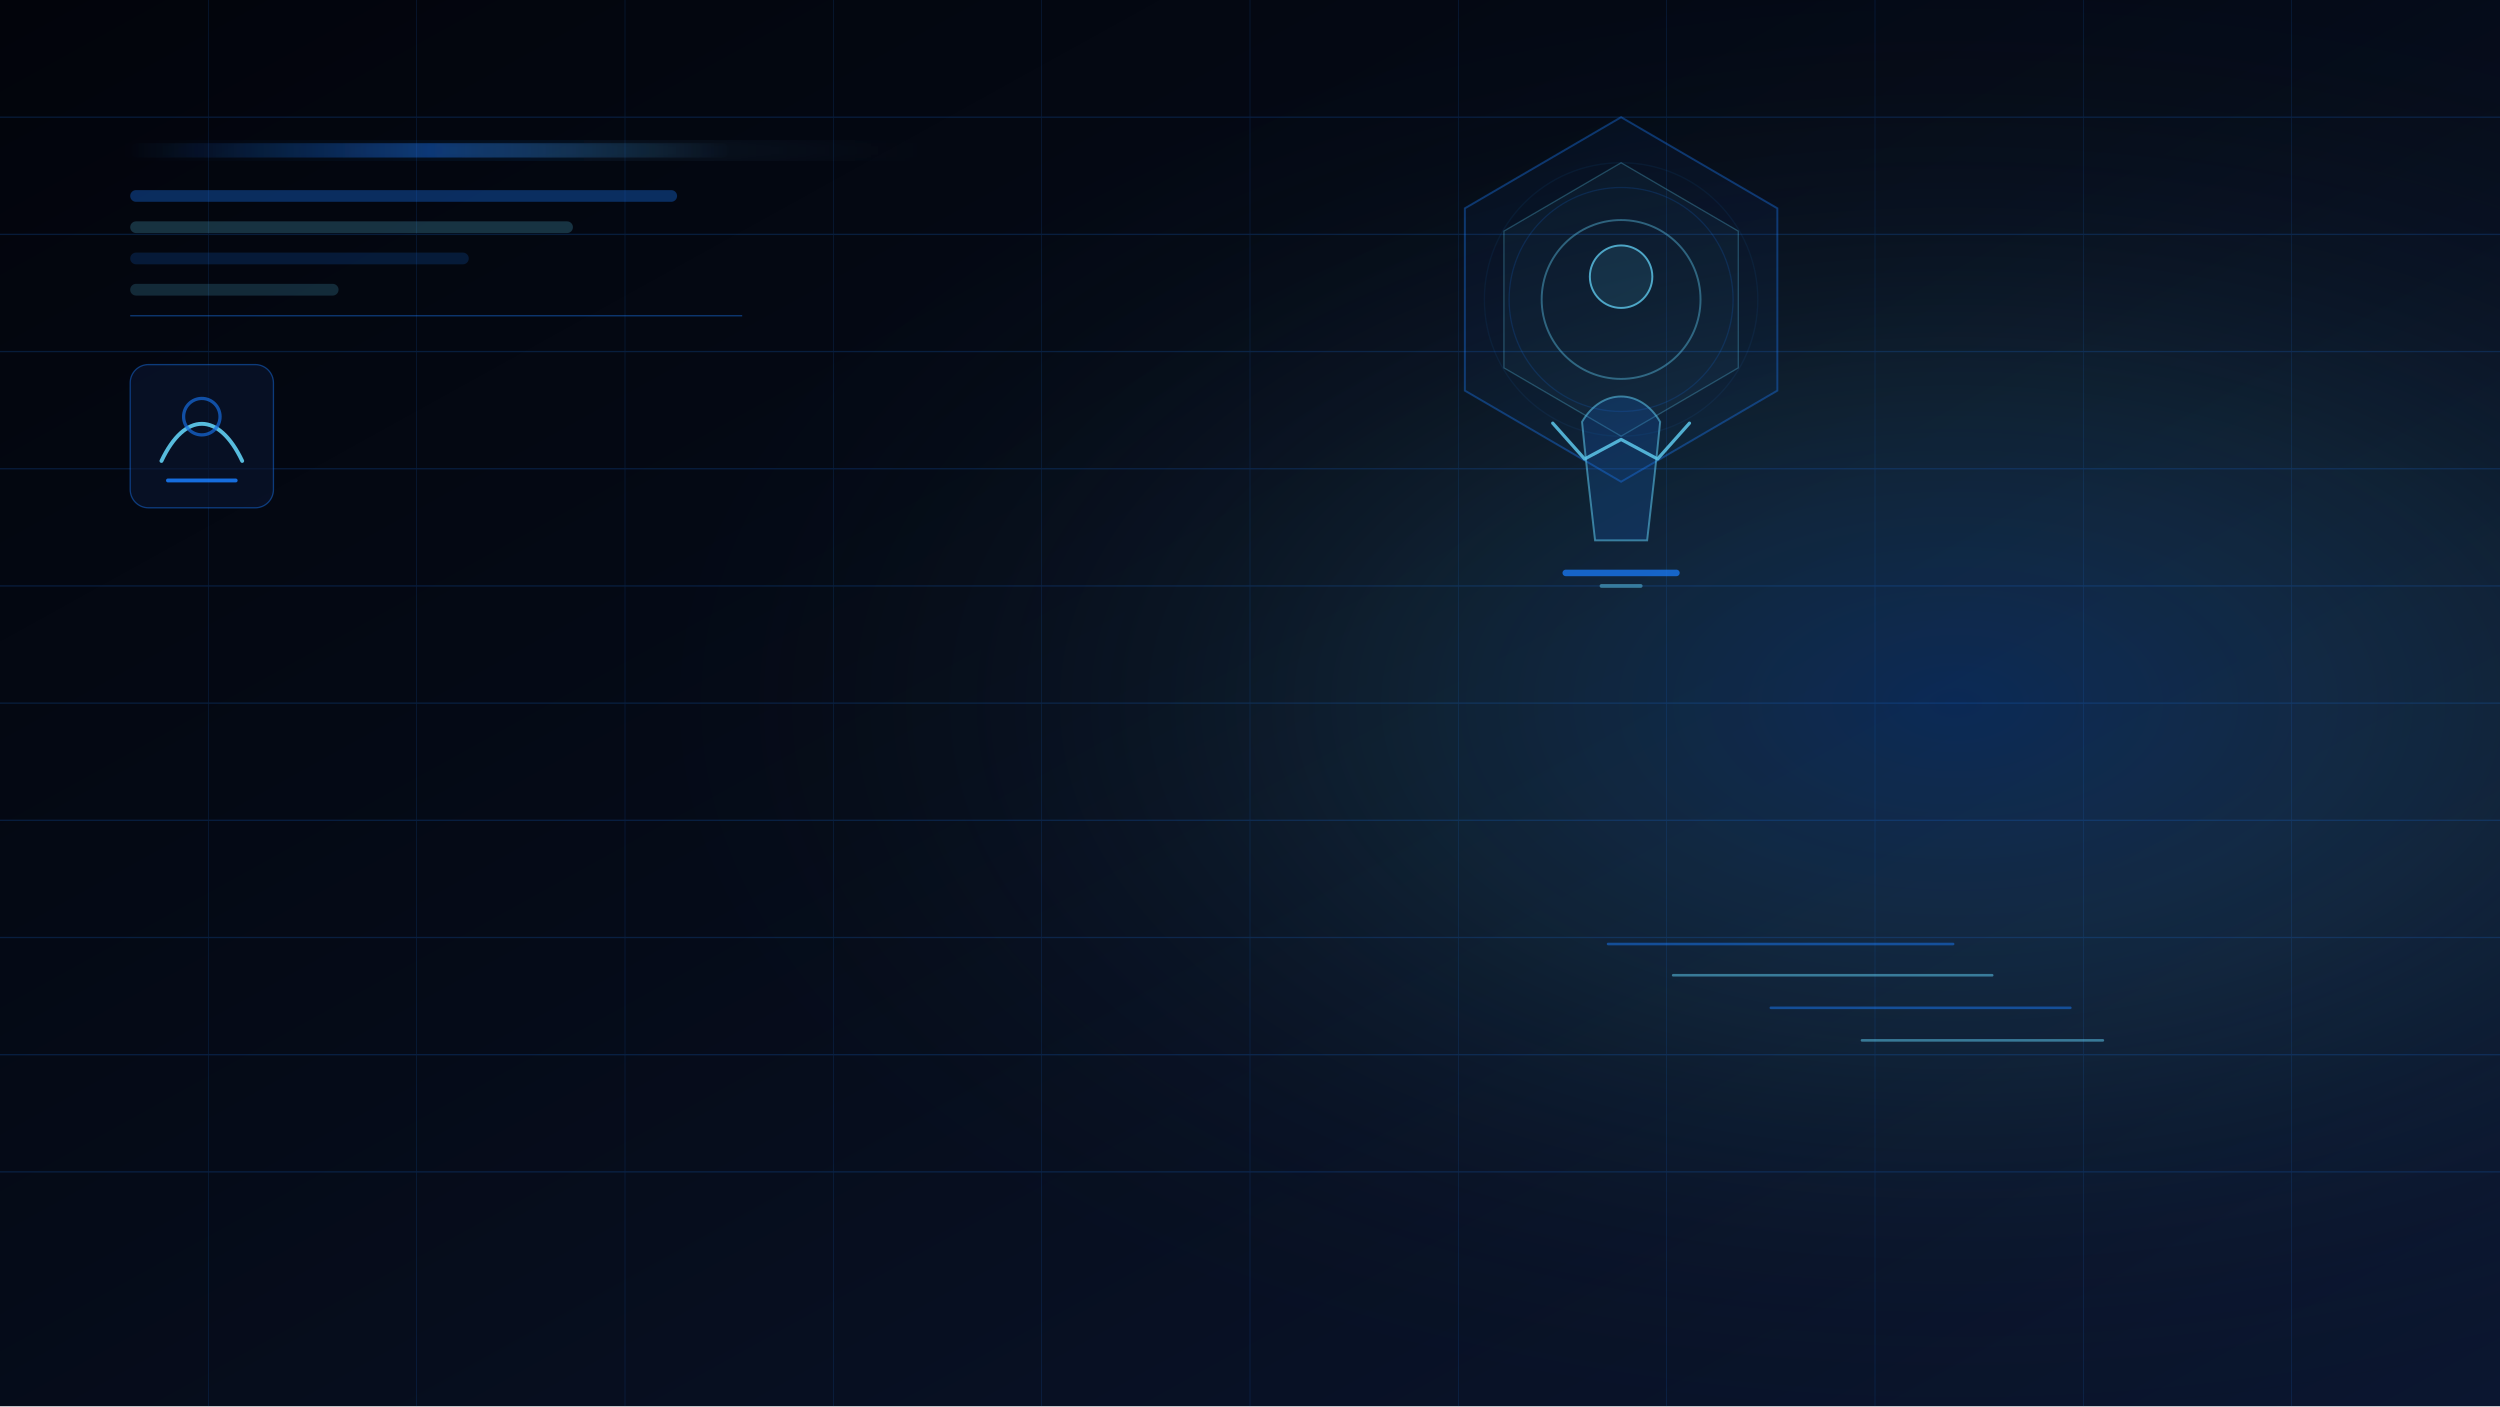
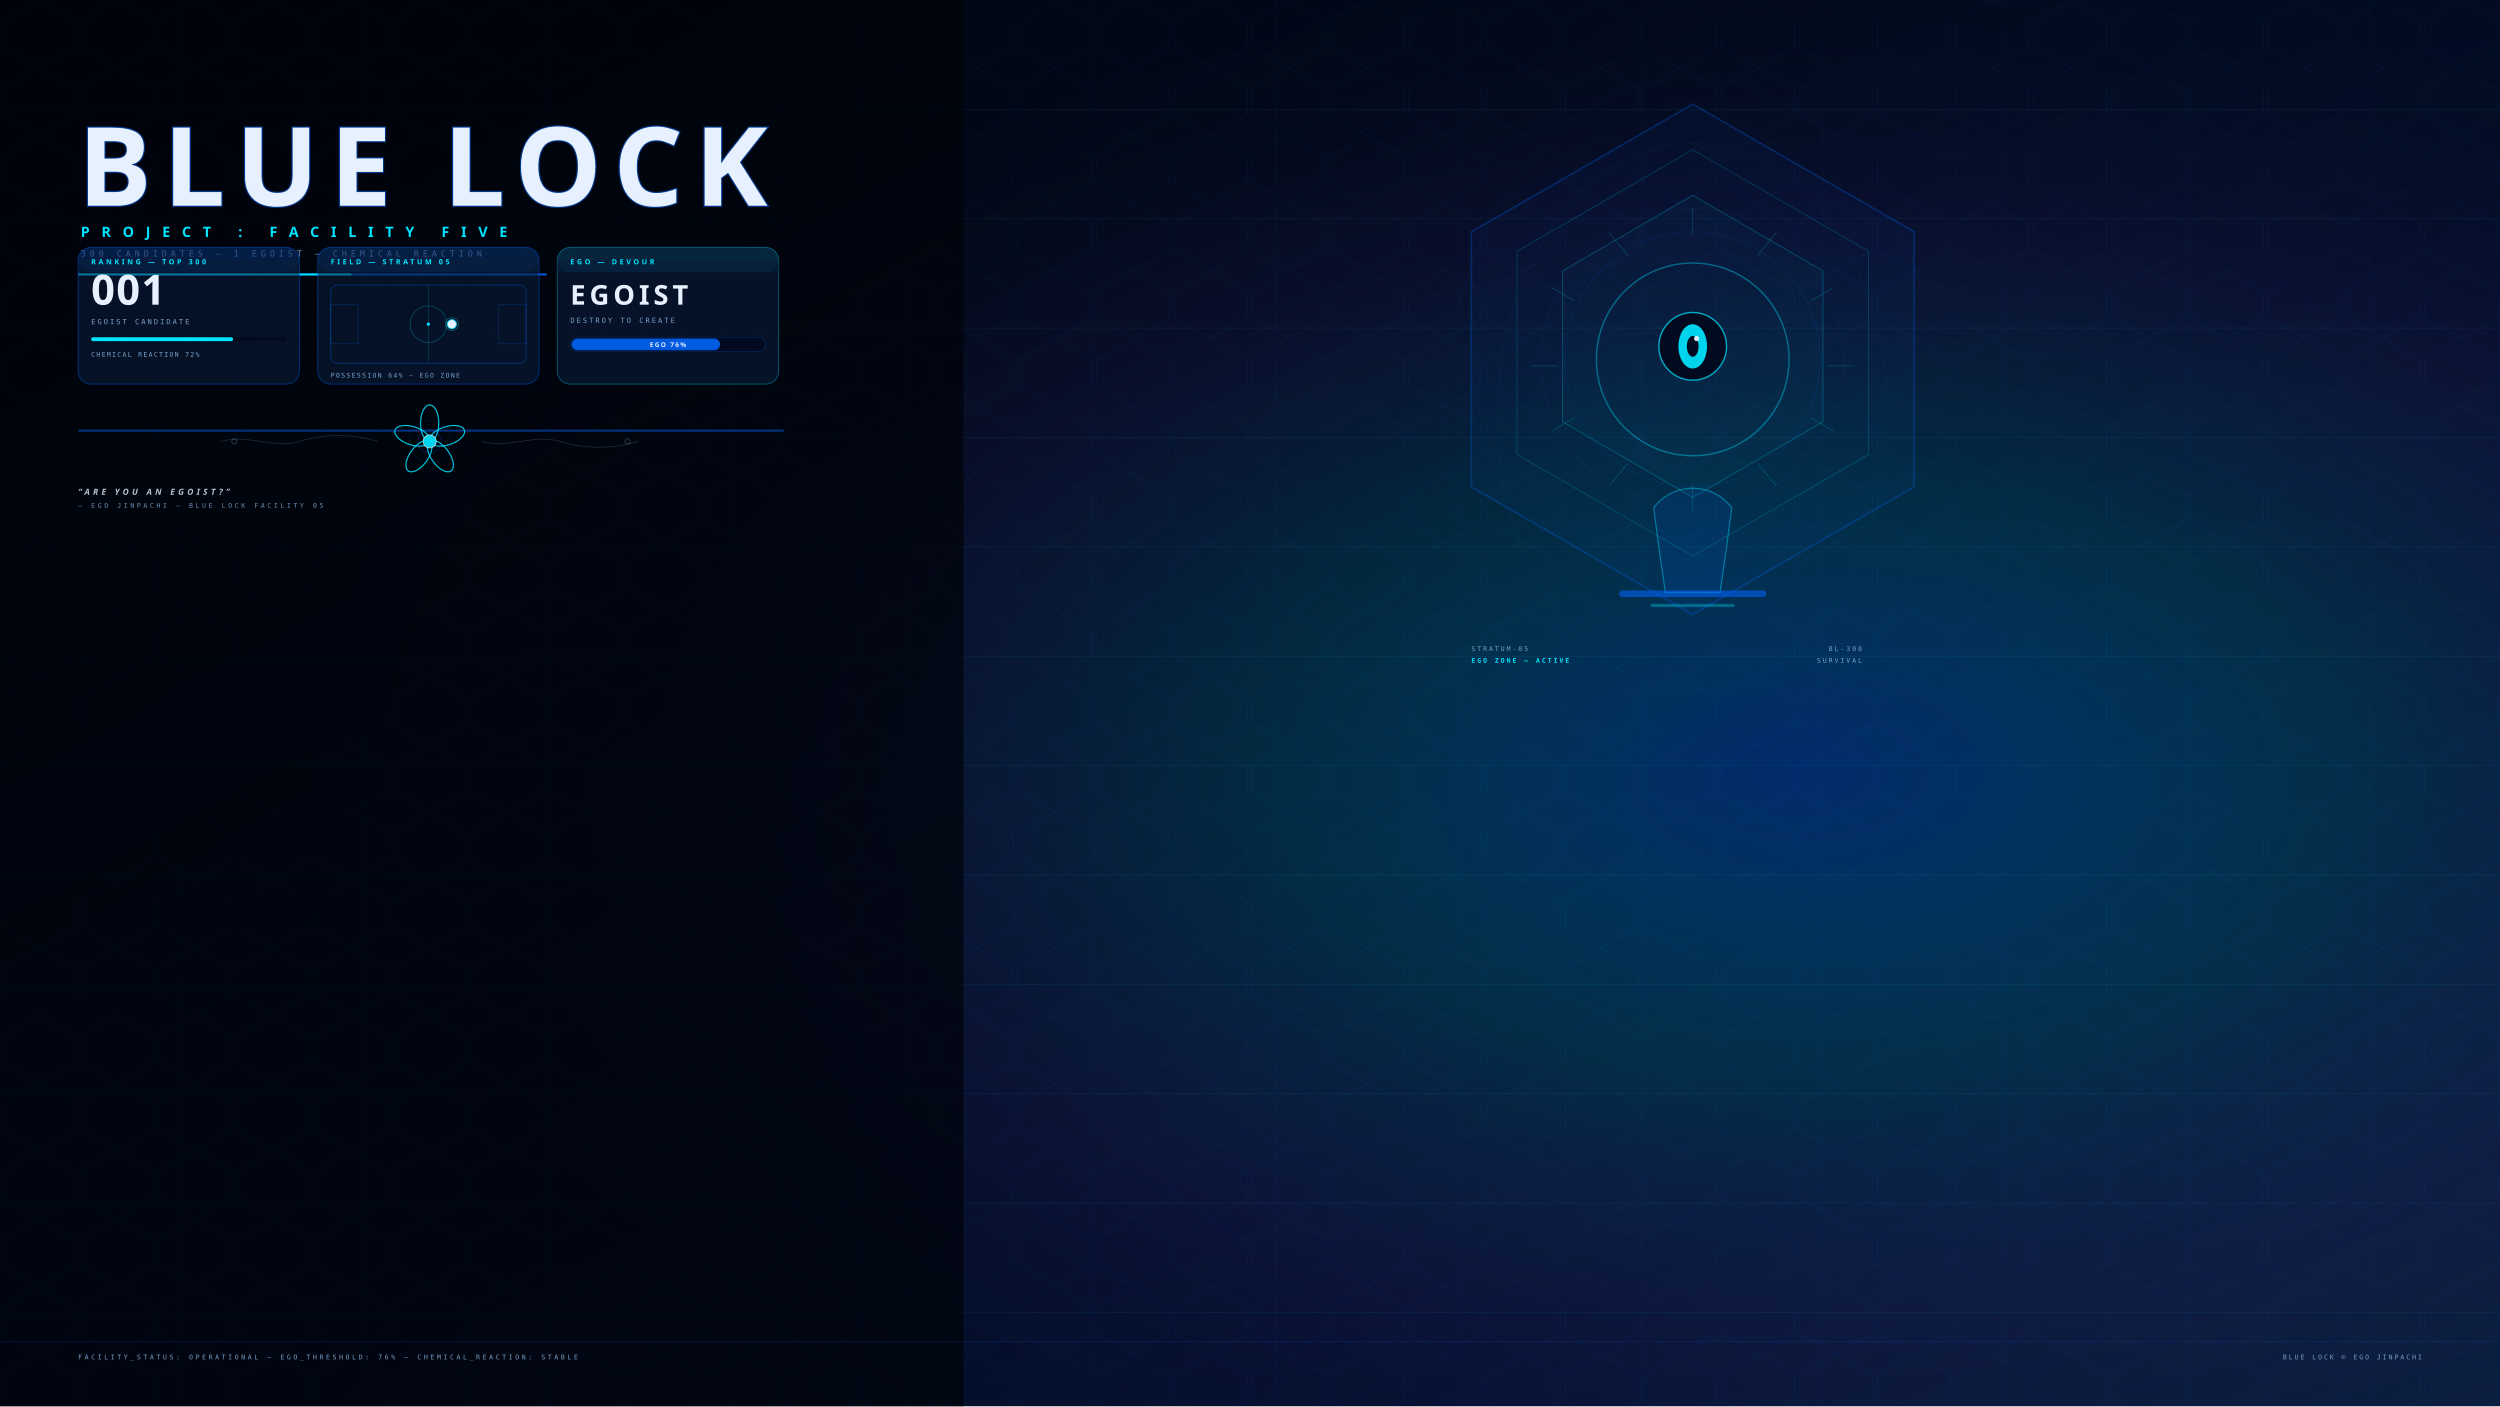
<svg xmlns="http://www.w3.org/2000/svg" viewBox="0 0 3840 2160" width="3840" height="2160">
  <defs>
    <linearGradient id="bg" x1="0" y1="0" x2="1" y2="1">
-       <stop offset="0" stop-color="#02040b" />
-       <stop offset="0.46" stop-color="#050b18" />
-       <stop offset="1" stop-color="#0b1630" />
+       <stop offset="0" stop-color="#00030A" />
+       <stop offset="0.42" stop-color="#010A1E" />
+       <stop offset="0.78" stop-color="#04102E" />
+       <stop offset="1" stop-color="#0A1E3D" />
    </linearGradient>
-     <radialGradient id="glow" cx="0.78" cy="0.5" r="0.54">
-       <stop offset="0" stop-color="#197dff" stop-opacity="0.24" />
-       <stop offset="0.44" stop-color="#65d9ff" stop-opacity="0.09" />
-       <stop offset="1" stop-color="#050b18" stop-opacity="0" />
+     <radialGradient id="egoGlow" cx="0.72" cy="0.55" r="0.62">
+       <stop offset="0" stop-color="#0066FF" stop-opacity="0.32" />
+       <stop offset="0.35" stop-color="#00E5FF" stop-opacity="0.14" />
+       <stop offset="0.65" stop-color="#7B61FF" stop-opacity="0.06" />
+       <stop offset="1" stop-color="#010A1E" stop-opacity="0" />
    </radialGradient>
-     <linearGradient id="glass" x1="0" y1="0" x2="1" y2="0">
-       <stop offset="0" stop-color="#197dff" stop-opacity="0" />
-       <stop offset="0.5" stop-color="#197dff" stop-opacity="0.4" />
-       <stop offset="1" stop-color="#65d9ff" stop-opacity="0" />
+     <pattern id="hexGrid" width="120" height="104" patternUnits="userSpaceOnUse" patternTransform="translate(0 0)">
+       <path d="M60 0 L116 32 L116 72 L60 104 L4 72 L4 32 Z" fill="none" stroke="#0066FF" stroke-opacity="0.07" stroke-width="1.2" />
+     </pattern>
+     <linearGradient id="scan" x1="0" y1="0" x2="0" y2="1">
+       <stop offset="0" stop-color="#00E5FF" stop-opacity="0" />
+       <stop offset="0.5" stop-color="#00E5FF" stop-opacity="0.10" />
+       <stop offset="1" stop-color="#00E5FF" stop-opacity="0" />
    </linearGradient>
-     <filter id="blur" x="-20%" y="-20%" width="140%" height="140%">
-       <feGaussianBlur stdDeviation="22" />
-     </filter>
  </defs>
  <rect width="3840" height="2160" fill="url(#bg)" />
-   <rect width="3840" height="2160" fill="url(#glow)" />
-   <g opacity="0.18">
-     <path d="M0 180 H3840 M0 360 H3840 M0 540 H3840 M0 720 H3840 M0 900 H3840 M0 1080 H3840 M0 1260 H3840 M0 1440 H3840 M0 1620 H3840 M0 1800 H3840" stroke="#197DFF" stroke-width="2" />
-     <path d="M320 0 V2160 M640 0 V2160 M960 0 V2160 M1280 0 V2160 M1600 0 V2160 M1920 0 V2160 M2240 0 V2160 M2560 0 V2160 M2880 0 V2160 M3200 0 V2160 M3520 0 V2160" stroke="#197DFF" stroke-width="1" />
+   <rect width="3840" height="2160" fill="url(#hexGrid)" />
+   <rect width="3840" height="2160" fill="url(#egoGlow)" />
+   <g opacity="0.09">
+     <path d="M0 168 H3840 M0 336 H3840 M0 504 H3840 M0 672 H3840 M0 840 H3840 M0 1008 H3840 M0 1176 H3840 M0 1344 H3840 M0 1512 H3840 M0 1680 H3840 M0 1848 H3840 M0 2016 H3840" stroke="#00E5FF" stroke-width="1" />
+     <path d="M280 0 V2160 M560 0 V2160 M840 0 V2160 M1120 0 V2160 M1400 0 V2160 M1680 0 V2160 M1960 0 V2160 M2240 0 V2160 M2520 0 V2160 M2800 0 V2160 M3080 0 V2160 M3360 0 V2160 M3640 0 V2160" stroke="#0066FF" stroke-width="0.7" />
  </g>
-   <g transform="translate(2250 180)" opacity="0.9">
-     <polygon points="240,0 480,140 480,420 240,560 0,420 0,140" fill="#197DFF" fill-opacity="0.05" stroke="#197DFF" stroke-opacity="0.4" stroke-width="3" />
-     <polygon points="240,70 420,175 420,385 240,490 60,385 60,175" fill="#65D9FF" fill-opacity="0.04" stroke="#65D9FF" stroke-opacity="0.3" stroke-width="2" />
-     <circle cx="240" cy="280" r="122" fill="none" stroke="#65D9FF" stroke-opacity="0.42" stroke-width="3" />
-     <circle cx="240" cy="280" r="172" fill="none" stroke="#197DFF" stroke-opacity="0.18" stroke-width="2" />
-     <circle cx="240" cy="280" r="210" fill="none" stroke="#197DFF" stroke-opacity="0.08" stroke-width="2" />
-     <path d="M180 468 C210 416, 270 416, 300 468 C295 520, 287 590, 280 650 L200 650 C193 590, 185 520, 180 468 Z" fill="#197DFF" fill-opacity="0.18" stroke="#65D9FF" stroke-opacity="0.55" stroke-width="3" />
-     <circle cx="240" cy="245" r="48" fill="#65D9FF" fill-opacity="0.12" stroke="#65D9FF" stroke-opacity="0.8" stroke-width="3" />
-     <path d="M135 470 L184 525 L240 495 L296 525 L345 470" fill="none" stroke="#65D9FF" stroke-opacity="0.85" stroke-width="5" stroke-linecap="round" stroke-linejoin="round" />
-     <path d="M155 700 L325 700" stroke="#197DFF" stroke-opacity="0.8" stroke-width="10" stroke-linecap="round" />
-     <path d="M210 720 L270 720" stroke="#65D9FF" stroke-opacity="0.5" stroke-width="6" stroke-linecap="round" />
+   <rect x="0" y="0" width="1480" height="2160" fill="#00030A" fill-opacity="0.72" />
+   <g transform="translate(120 168)">
+     <text x="0" y="148" fill="none" stroke="#0066FF" stroke-width="3.5" stroke-opacity="0.55" font-family="Space Grotesk, sans-serif" font-size="168" font-weight="900" letter-spacing="18">BLUE LOCK</text>
+     <text x="0" y="148" fill="#E6F0FF" font-family="Space Grotesk, sans-serif" font-size="168" font-weight="900" letter-spacing="18">BLUE LOCK</text>
+     <text x="4" y="196" fill="#00E5FF" font-family="Space Grotesk, sans-serif" font-size="22" font-weight="700" letter-spacing="18">PROJECT : FACILITY FIVE</text>
+     <text x="4" y="226" fill="#7AA0C8" font-family="JetBrains Mono Nerd Font, monospace" font-size="13" font-weight="400" letter-spacing="6">300 CANDIDATES — 1 EGOIST — CHEMICAL REACTION</text>
+     <rect x="0" y="252" width="720" height="3" rx="1.5" fill="#0066FF" fill-opacity="0.9" />
+     <rect x="0" y="252" width="420" height="3" rx="1.5" fill="#00E5FF" />
  </g>
-   <g transform="translate(200 220)" opacity="0.95">
-     <rect x="0" y="0" width="1200" height="22" rx="11" fill="url(#glass)" filter="url(#blur)" />
-     <rect x="0" y="0" width="920" height="22" rx="11" fill="url(#glass)" />
-     <rect x="0" y="72" width="840" height="18" rx="9" fill="#197DFF" fill-opacity="0.35" />
-     <rect x="0" y="120" width="680" height="18" rx="9" fill="#65D9FF" fill-opacity="0.22" />
-     <rect x="0" y="168" width="520" height="18" rx="9" fill="#197DFF" fill-opacity="0.18" />
-     <rect x="0" y="216" width="320" height="18" rx="9" fill="#65D9FF" fill-opacity="0.18" />
-     <rect x="0" y="264" width="940" height="2" fill="#197DFF" fill-opacity="0.45" />
-     <g transform="translate(0 340)" opacity="0.9">
-       <rect x="0" y="0" width="220" height="220" rx="28" fill="#0b1630" fill-opacity="0.72" stroke="#197DFF" stroke-opacity="0.5" stroke-width="2" />
-       <path d="M48 148 C84 72, 136 72, 172 148" fill="none" stroke="#65D9FF" stroke-width="6" stroke-linecap="round" />
-       <circle cx="110" cy="80" r="28" fill="none" stroke="#197DFF" stroke-opacity="0.7" stroke-width="5" />
-       <path d="M58 178 L162 178" stroke="#197DFF" stroke-width="6" stroke-linecap="round" />
+   <g transform="translate(120 380)">
+     <g>
+       <rect x="0" y="0" width="340" height="210" rx="20" fill="#0A1E3D" fill-opacity="0.55" stroke="#0066FF" stroke-opacity="0.38" stroke-width="1.6" />
+       <rect x="0" y="0" width="340" height="38" rx="20" fill="#0066FF" fill-opacity="0.14" />
+       <rect x="0" y="18" width="340" height="20" fill="#0A1E3D" fill-opacity="0.55" />
+       <text x="20" y="26" fill="#00E5FF" font-family="Space Grotesk, sans-serif" font-size="11" font-weight="800" letter-spacing="4">RANKING — TOP 300</text>
+       <text x="20" y="88" fill="#E6F0FF" font-family="Space Grotesk, sans-serif" font-size="64" font-weight="900" letter-spacing="2">001</text>
+       <text x="20" y="118" fill="#7AA0C8" font-family="JetBrains Mono, monospace" font-size="11" letter-spacing="3">EGOIST CANDIDATE</text>
+       <rect x="20" y="138" width="300" height="6" rx="3" fill="#010A1E" />
+       <rect x="20" y="138" width="218" height="6" rx="3" fill="#00E5FF" />
+       <text x="20" y="168" fill="#7AA0C8" font-family="JetBrains Mono, monospace" font-size="10" letter-spacing="2">CHEMICAL REACTION 72%</text>
+     </g>
+     <g transform="translate(368 0)">
+       <rect x="0" y="0" width="340" height="210" rx="20" fill="#0A1E3D" fill-opacity="0.55" stroke="#0066FF" stroke-opacity="0.38" stroke-width="1.6" />
+       <rect x="0" y="0" width="340" height="38" rx="20" fill="#0066FF" fill-opacity="0.14" />
+       <rect x="0" y="18" width="340" height="20" fill="#0A1E3D" fill-opacity="0.55" />
+       <text x="20" y="26" fill="#00E5FF" font-family="Space Grotesk, sans-serif" font-size="11" font-weight="800" letter-spacing="4">FIELD — STRATUM 05</text>
+       <g transform="translate(20 58)">
+         <rect x="0" y="0" width="300" height="120" rx="10" fill="none" stroke="#0066FF" stroke-opacity="0.35" stroke-width="1.4" />
+         <line x1="150" y1="0" x2="150" y2="120" stroke="#00E5FF" stroke-opacity="0.22" stroke-width="1" />
+         <circle cx="150" cy="60" r="28" fill="none" stroke="#00E5FF" stroke-opacity="0.28" stroke-width="1.2" />
+         <circle cx="150" cy="60" r="2.5" fill="#00E5FF" />
+         <rect x="0" y="30" width="42" height="60" fill="none" stroke="#0066FF" stroke-opacity="0.28" stroke-width="1" />
+         <rect x="258" y="30" width="42" height="60" fill="none" stroke="#0066FF" stroke-opacity="0.28" stroke-width="1" />
+         <circle cx="186" cy="60" r="7" fill="#E6F0FF" stroke="#00E5FF" stroke-width="1.2" />
+         <circle cx="186" cy="60" r="10" fill="none" stroke="#00E5FF" stroke-opacity="0.42" stroke-width="1" />
+       </g>
+       <text x="20" y="200" fill="#7AA0C8" font-family="JetBrains Mono, monospace" font-size="10" letter-spacing="2">POSSESSION 64% — EGO ZONE</text>
+     </g>
+     <g transform="translate(736 0)">
+       <rect x="0" y="0" width="340" height="210" rx="20" fill="#0A1E3D" fill-opacity="0.55" stroke="#00E5FF" stroke-opacity="0.32" stroke-width="1.6" />
+       <rect x="0" y="0" width="340" height="38" rx="20" fill="#00E5FF" fill-opacity="0.10" />
+       <rect x="0" y="18" width="340" height="20" fill="#0A1E3D" fill-opacity="0.55" />
+       <text x="20" y="26" fill="#00E5FF" font-family="Space Grotesk, sans-serif" font-size="11" font-weight="800" letter-spacing="4">EGO — DEVOUR</text>
+       <text x="20" y="88" fill="#E6F0FF" font-family="Space Grotesk, sans-serif" font-size="42" font-weight="900" letter-spacing="6">EGOIST</text>
+       <text x="20" y="116" fill="#7AA0C8" font-family="JetBrains Mono, monospace" font-size="11" letter-spacing="3">DESTROY TO CREATE</text>
+       <g transform="translate(20 138)">
+         <rect x="0" y="0" width="300" height="22" rx="11" fill="#010A1E" stroke="#0066FF" stroke-opacity="0.3" stroke-width="1" />
+         <rect x="2" y="2" width="228" height="18" rx="9" fill="url(#scan)" />
+         <rect x="2" y="2" width="228" height="18" rx="9" fill="#0066FF" fill-opacity="0.85" />
+         <text x="150" y="15" fill="#E6F0FF" font-family="Space Grotesk, sans-serif" font-size="10" font-weight="800" letter-spacing="2" text-anchor="middle">EGO 76%</text>
+       </g>
    </g>
  </g>
-   <g opacity="0.48">
-     <path d="M2470 1450 L3000 1450" stroke="#197DFF" stroke-width="4" stroke-linecap="round" />
-     <path d="M2570 1498 L3060 1498" stroke="#65D9FF" stroke-width="4" stroke-linecap="round" />
-     <path d="M2720 1548 L3180 1548" stroke="#197DFF" stroke-width="4" stroke-linecap="round" />
-     <path d="M2860 1598 L3230 1598" stroke="#65D9FF" stroke-width="4" stroke-linecap="round" />
+   <g transform="translate(120 660)" opacity="0.95">
+     <rect x="0" y="0" width="1084" height="3" rx="1.5" fill="#0066FF" fill-opacity="0.5" />
+     <g transform="translate(540 18)">
+       <g fill="none" stroke="#00E5FF" stroke-width="1.8" stroke-opacity="0.9">
+         <ellipse cx="0" cy="-28" rx="14" ry="28" />
+         <ellipse cx="26.6" cy="-8.6" rx="14" ry="28" transform="rotate(72 26.6 -8.6)" />
+         <ellipse cx="16.5" cy="22.6" rx="14" ry="28" transform="rotate(144 16.5 22.6)" />
+         <ellipse cx="-16.5" cy="22.6" rx="14" ry="28" transform="rotate(216 -16.5 22.6)" />
+         <ellipse cx="-26.6" cy="-8.6" rx="14" ry="28" transform="rotate(288 -26.6 -8.6)" />
+       </g>
+       <circle cx="0" cy="0" r="10" fill="#00E5FF" fill-opacity="0.95" stroke="#E6F0FF" stroke-opacity="0.9" stroke-width="1.2" />
+       <circle cx="0" cy="0" r="18" fill="none" stroke="#0066FF" stroke-opacity="0.35" stroke-width="1" />
+       <circle cx="0" cy="0" r="32" fill="none" stroke="#0066FF" stroke-opacity="0.14" stroke-width="1" />
+     </g>
+     <g opacity="0.22" stroke="#7AA0C8" stroke-width="1.4" fill="none" stroke-linecap="round">
+       <path d="M 220 18 C 260 6, 300 30, 340 18 S 420 6, 460 18" />
+       <path d="M 620 18 C 660 30, 700 6, 740 18 S 820 30, 860 18" />
+     </g>
+     <g opacity="0.42">
+       <circle cx="240" cy="18" r="4" fill="none" stroke="#7AA0C8" stroke-width="1.2" />
+       <circle cx="844" cy="18" r="4" fill="none" stroke="#7AA0C8" stroke-width="1.2" />
+     </g>
+   </g>
+   <g transform="translate(120 760)" opacity="0.88">
+     <text x="0" y="0" fill="#E6F0FF" fill-opacity="0.92" font-family="Space Grotesk, sans-serif" font-size="13" font-weight="700" letter-spacing="5" font-style="italic">“ARE YOU AN EGOIST?”</text>
+     <text x="0" y="20" fill="#7AA0C8" font-family="JetBrains Mono, monospace" font-size="10" letter-spacing="4">— EGO JINPACHI — BLUE LOCK FACILITY 05</text>
+   </g>
+   <g transform="translate(2180 120)">
+     <ellipse cx="420" cy="520" rx="380" ry="520" fill="none" stroke="#0066FF" stroke-opacity="0.06" stroke-width="1" />
+     <ellipse cx="420" cy="520" rx="300" ry="420" fill="none" stroke="#00E5FF" stroke-opacity="0.05" stroke-width="1" />
+     <polygon points="420,40 760,236 760,628 420,824 80,628 80,236" fill="#0066FF" fill-opacity="0.04" stroke="#0066FF" stroke-opacity="0.28" stroke-width="2.5" />
+     <polygon points="420,110 690,266 690,578 420,734 150,578 150,266" fill="none" stroke="#00E5FF" stroke-opacity="0.18" stroke-width="1.4" />
+     <polygon points="420,180 620,296 620,528 420,644 220,528 220,296" fill="#00E5FF" fill-opacity="0.03" stroke="#00E5FF" stroke-opacity="0.22" stroke-width="1.6" />
+     <circle cx="420" cy="432" r="148" fill="none" stroke="#00E5FF" stroke-opacity="0.38" stroke-width="2.2" />
+     <circle cx="420" cy="432" r="196" fill="none" stroke="#0066FF" stroke-opacity="0.14" stroke-width="1.2" />
+     <circle cx="420" cy="432" r="232" fill="none" stroke="#7B61FF" stroke-opacity="0.08" stroke-width="1" />
+     <circle cx="420" cy="412" r="52" fill="#010A1E" stroke="#00E5FF" stroke-opacity="0.7" stroke-width="2.2" />
+     <ellipse cx="420" cy="412" rx="22" ry="34" fill="#00E5FF" fill-opacity="0.92" />
+     <ellipse cx="420" cy="412" rx="9" ry="16" fill="#010A1E" />
+     <circle cx="426" cy="400" r="4" fill="#E6F0FF" fill-opacity="0.95" />
+     <g stroke="#00E5FF" stroke-opacity="0.22" stroke-width="1.2" fill="none" stroke-linecap="round">
+       <path d="M420 240 L420 200 M520 272 L548 238 M602 342 L636 322 M628 442 L668 442 M602 522 L636 542 M520 592 L548 626 M420 624 L420 664 M320 592 L292 626 M238 522 L204 542 M212 442 L172 442 M238 342 L204 322 M320 272 L292 238" />
+     </g>
+     <path d="M360 660 C390 620, 450 620, 480 660 C475 700, 468 750, 462 790 L378 790 C372 750, 365 700, 360 660 Z" fill="#0066FF" fill-opacity="0.10" stroke="#00E5FF" stroke-opacity="0.42" stroke-width="1.8" />
+     <path d="M312 792 L528 792" stroke="#0066FF" stroke-opacity="0.55" stroke-width="10" stroke-linecap="round" />
+     <path d="M358 810 L482 810" stroke="#00E5FF" stroke-opacity="0.32" stroke-width="5" stroke-linecap="round" />
+     <g font-family="JetBrains Mono, monospace" font-size="10" letter-spacing="3">
+       <text x="80" y="880" fill="#7AA0C8">STRATUM-05</text>
+       <text x="80" y="898" fill="#00E5FF" font-weight="700">EGO ZONE — ACTIVE</text>
+       <text x="680" y="880" fill="#7AA0C8" text-anchor="end">BL-300</text>
+       <text x="680" y="898" fill="#7AA0C8" text-anchor="end">SURVIVAL</text>
+     </g>
+   </g>
+   <g transform="translate(0 2060)">
+     <rect x="0" y="0" width="3840" height="1" fill="#0066FF" fill-opacity="0.22" />
+     <text x="120" y="28" fill="#7AA0C8" font-family="JetBrains Mono, monospace" font-size="10" letter-spacing="4">FACILITY_STATUS: OPERATIONAL — EGO_THRESHOLD: 76% — CHEMICAL_REACTION: STABLE</text>
+     <text x="3720" y="28" fill="#7AA0C8" font-family="JetBrains Mono, monospace" font-size="10" letter-spacing="3" text-anchor="end">BLUE LOCK © EGO JINPACHI</text>
  </g>
</svg>
